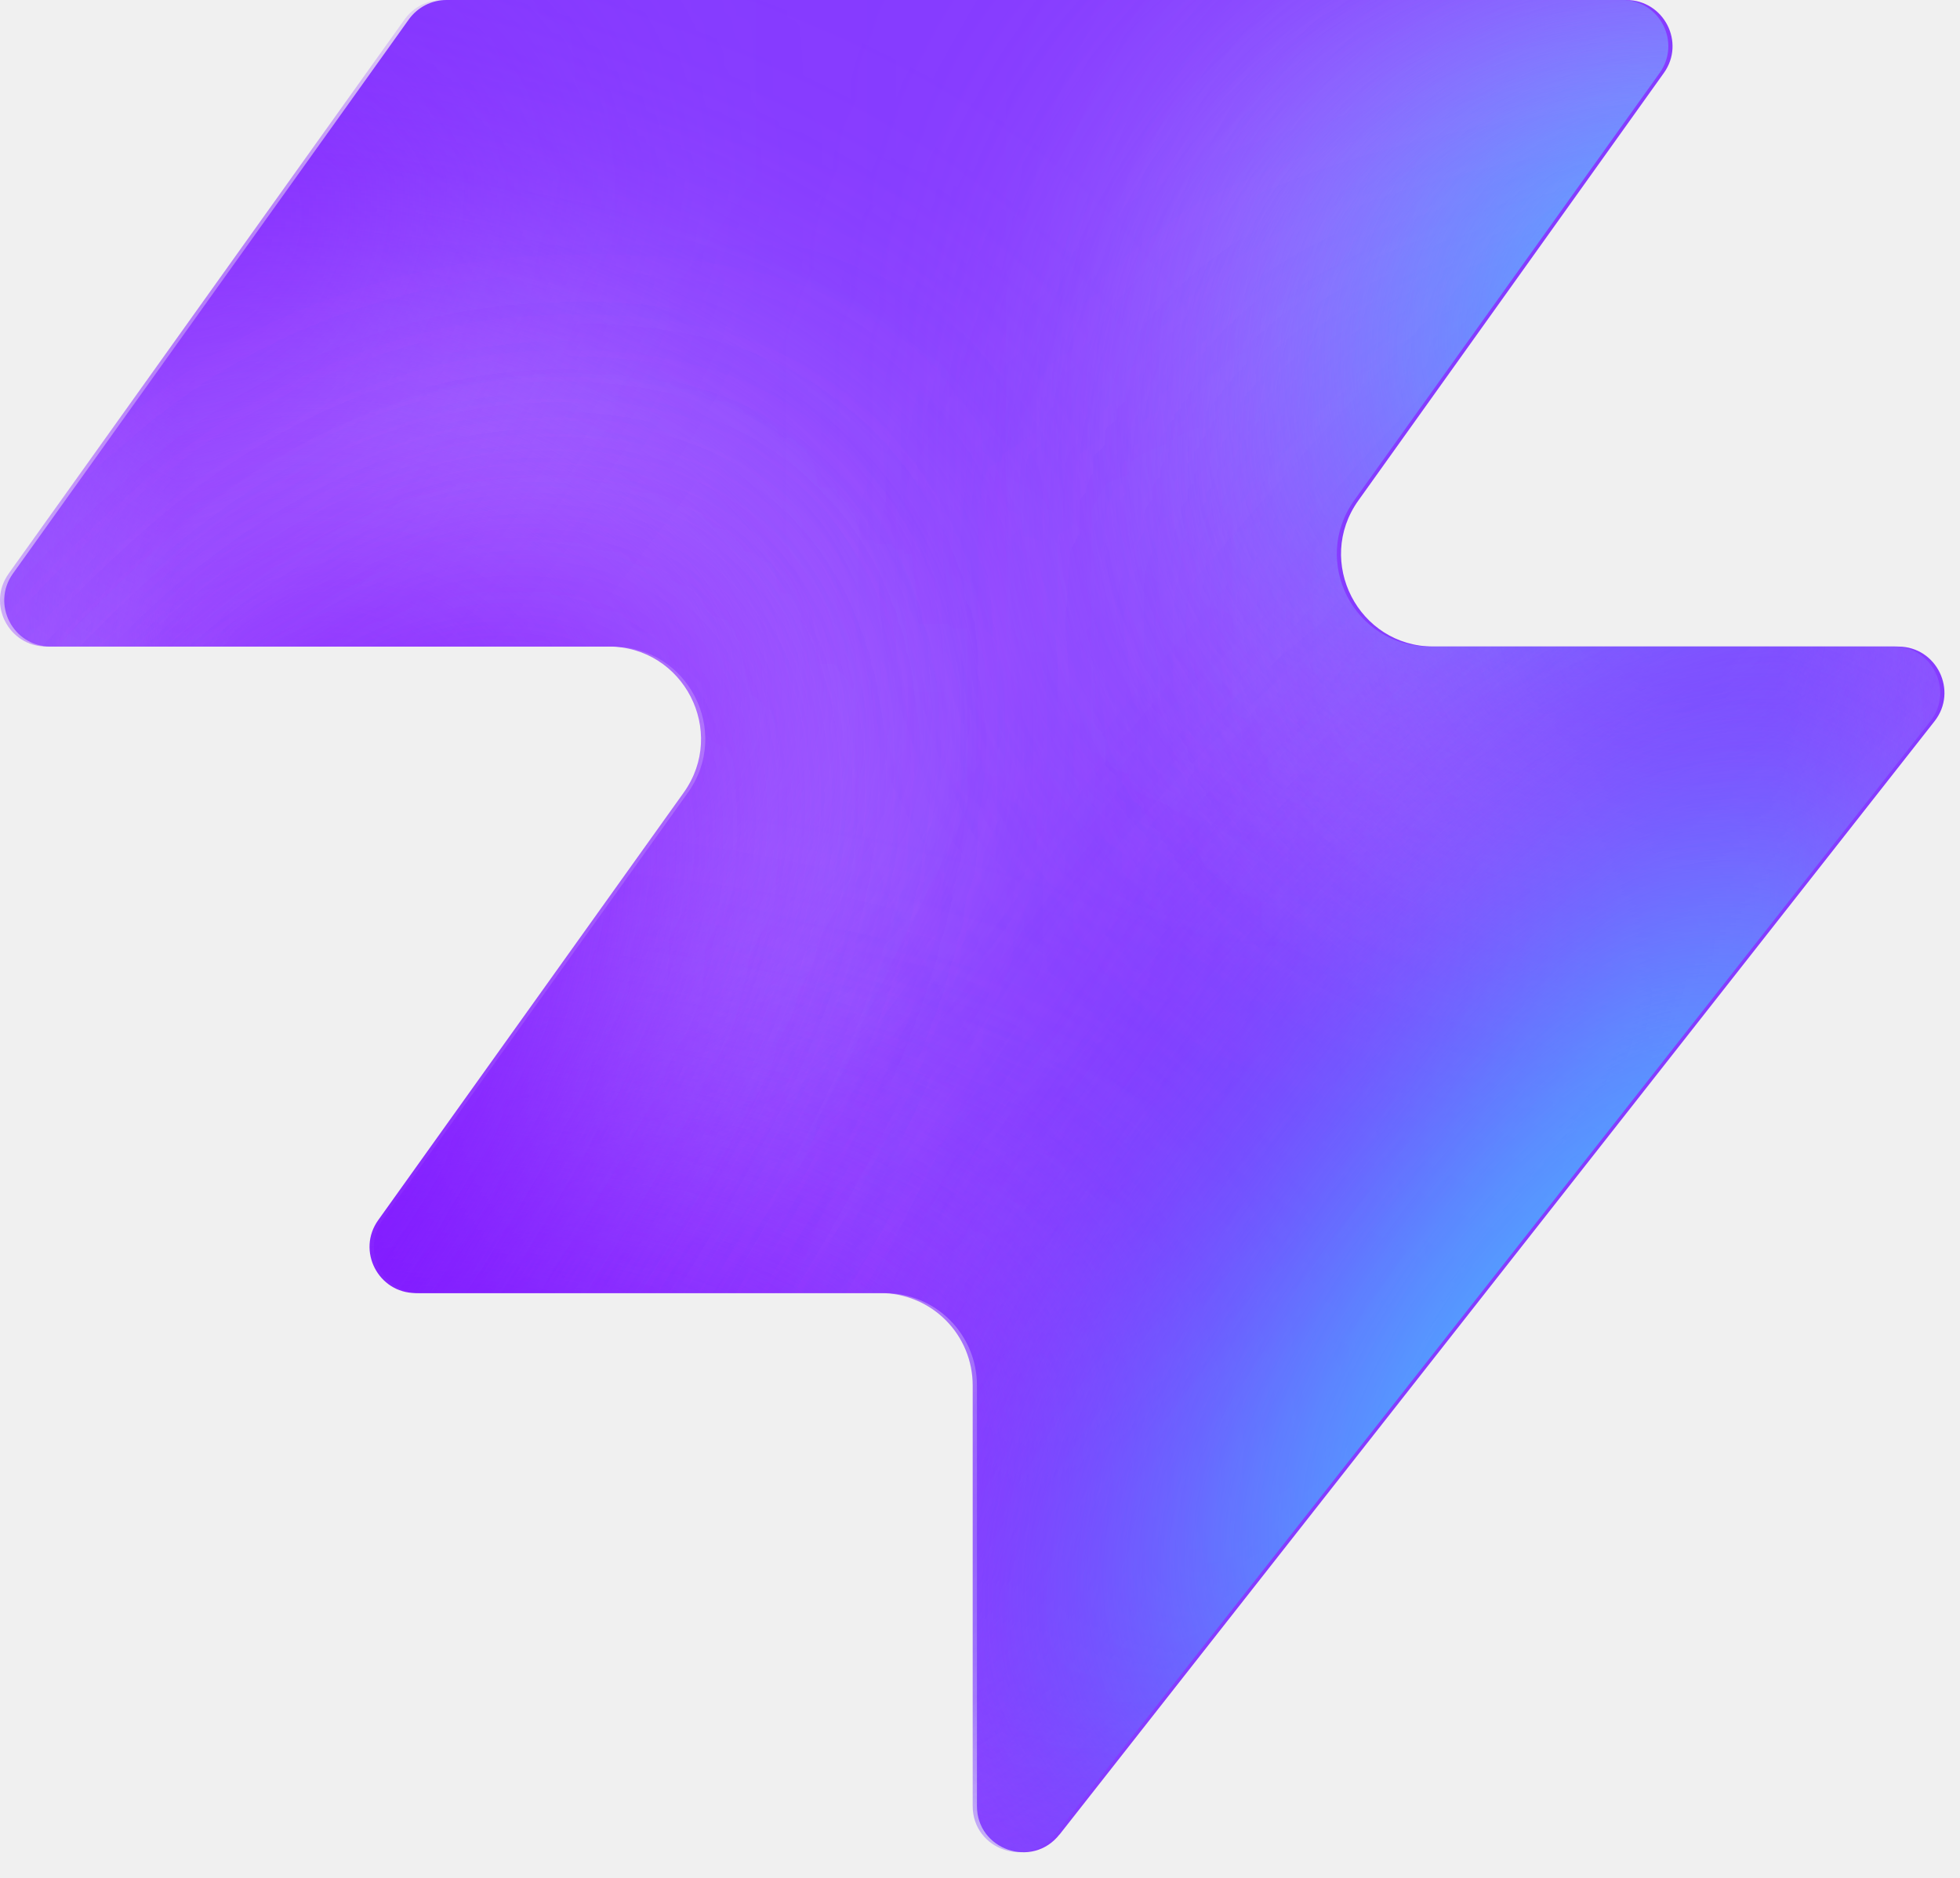
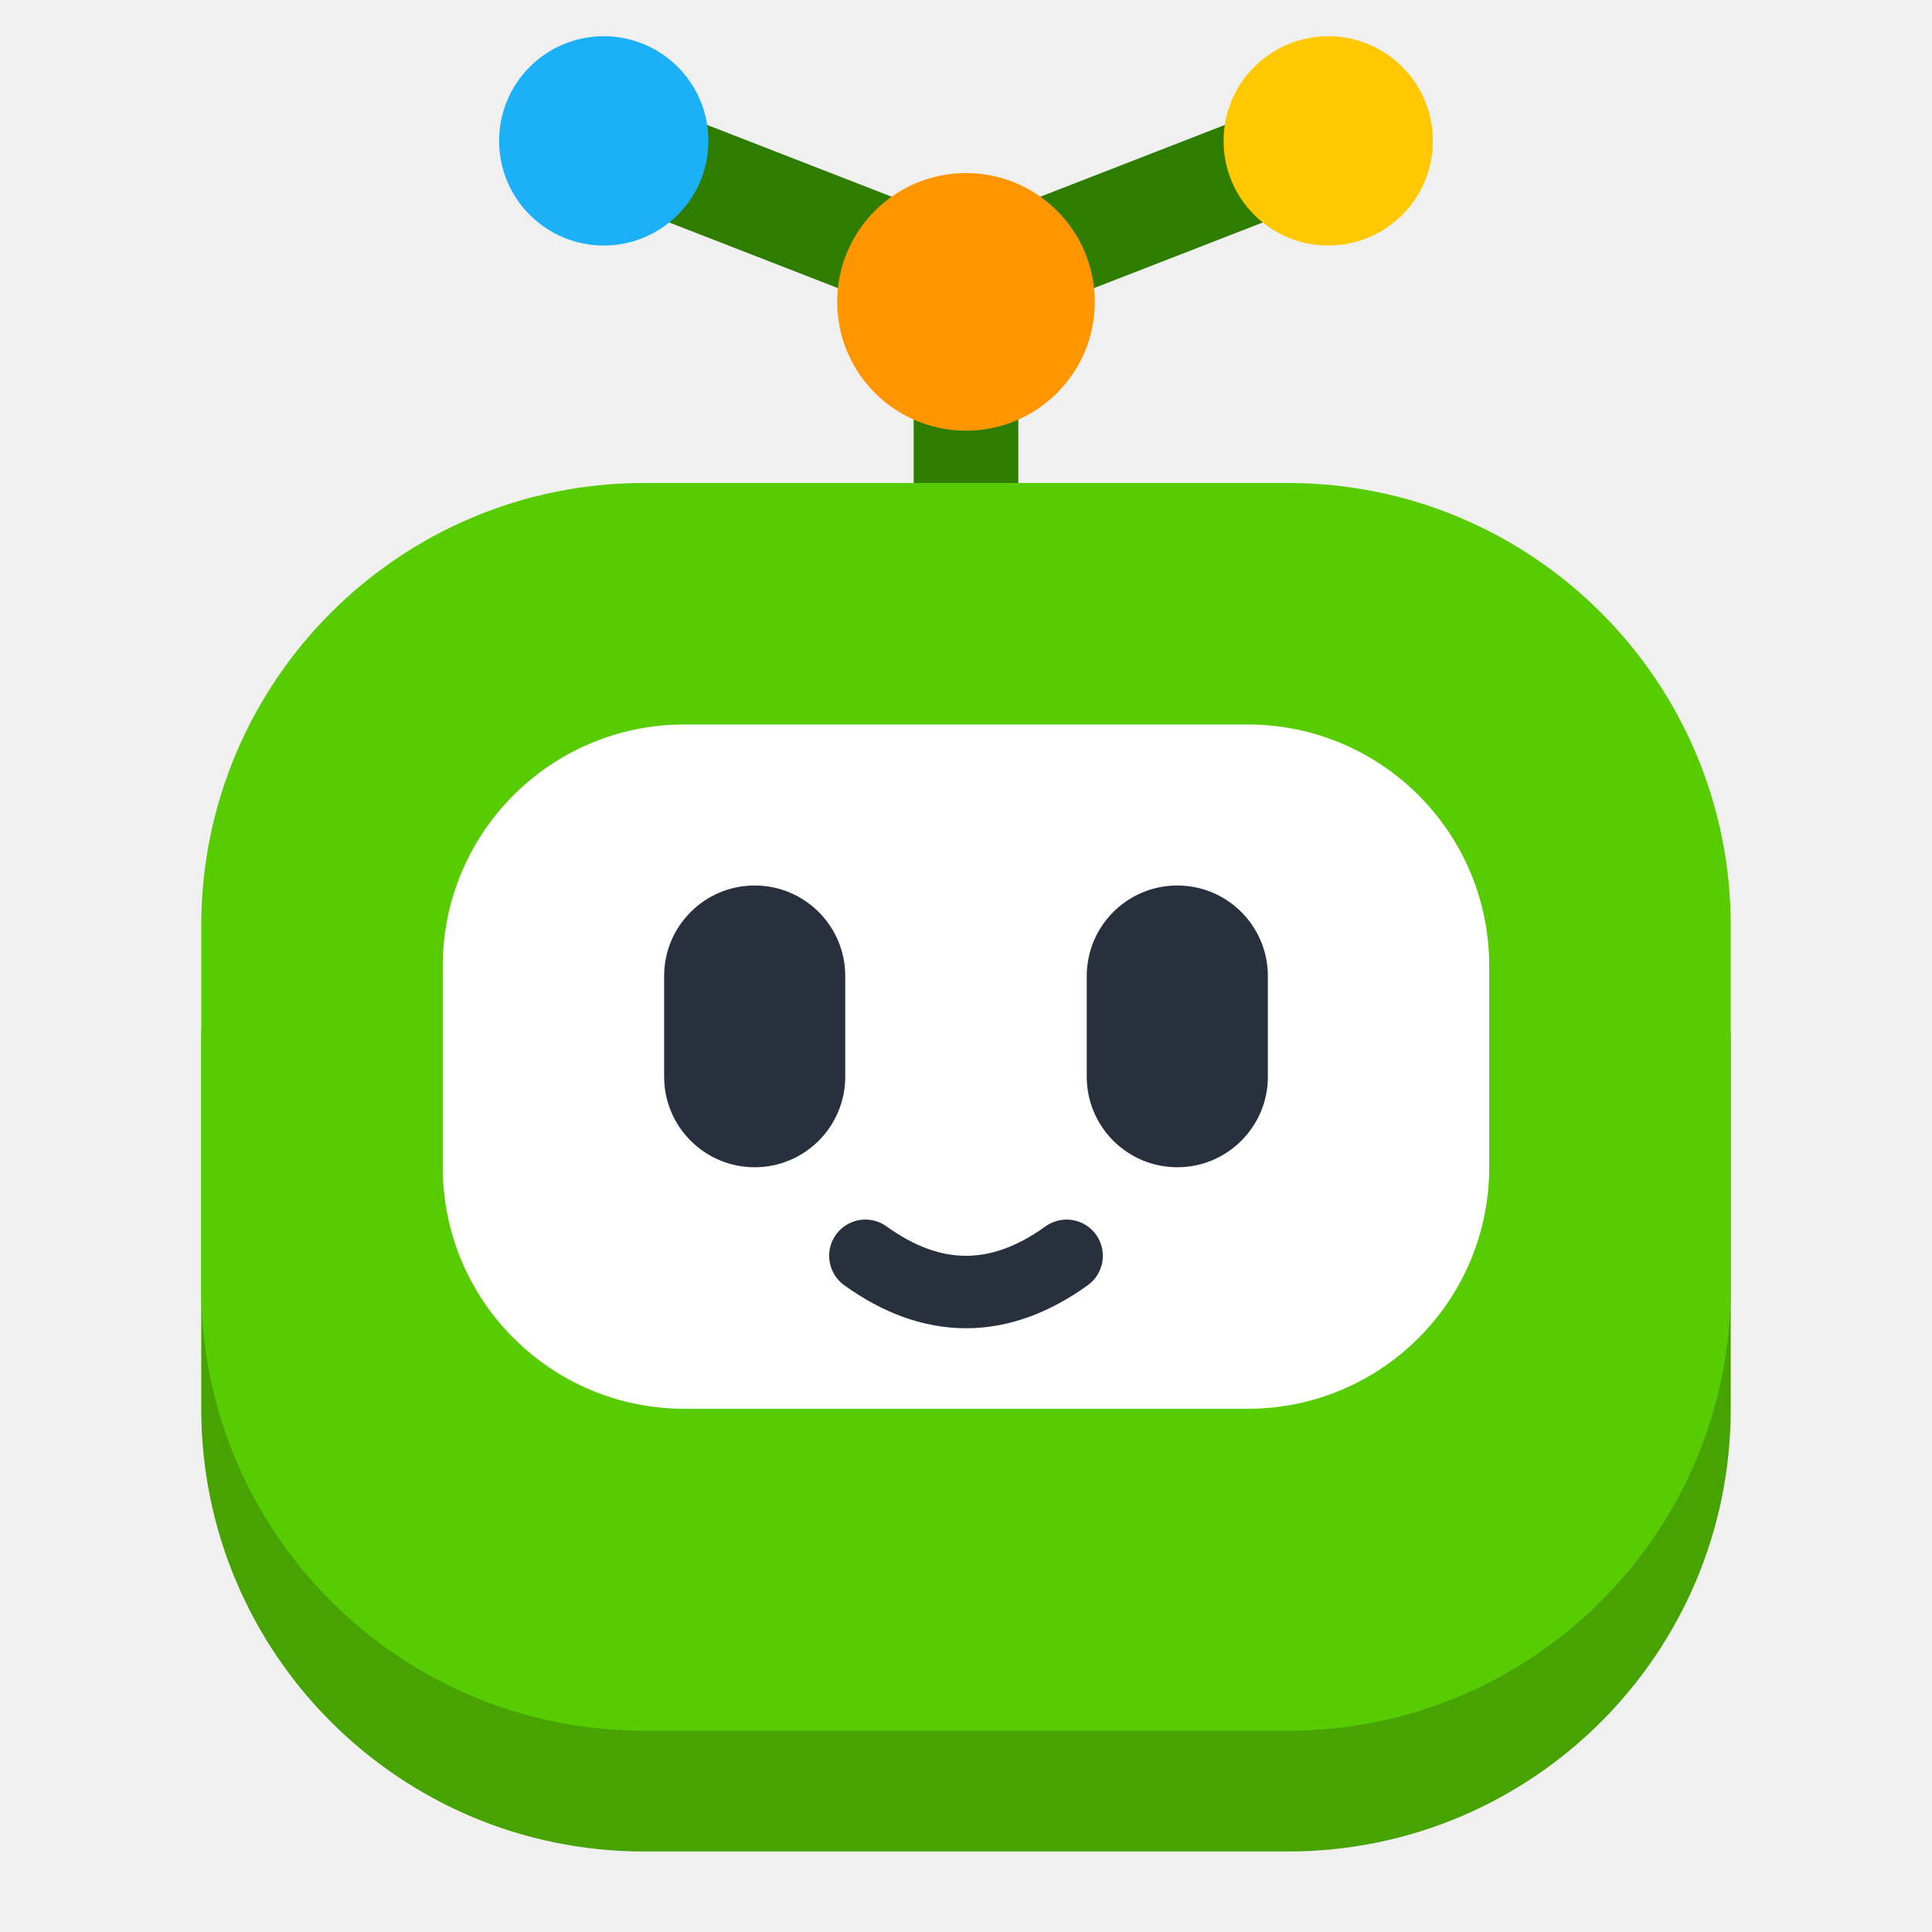
- <svg xmlns="http://www.w3.org/2000/svg" width="48" height="46" fill="none" viewBox="0 0 48 46">
-   <path fill="#863bff" d="M25.946 44.938c-.664.845-2.021.375-2.021-.698V33.937a2.26 2.26 0 0 0-2.262-2.262H10.287c-.92 0-1.456-1.04-.92-1.788l7.48-10.471c1.07-1.497 0-3.578-1.842-3.578H1.237c-.92 0-1.456-1.04-.92-1.788L10.013.474c.214-.297.556-.474.92-.474h28.894c.92 0 1.456 1.04.92 1.788l-7.48 10.471c-1.07 1.498 0 3.579 1.842 3.579h11.377c.943 0 1.473 1.088.89 1.83L25.947 44.94z" style="fill:#863bff;fill:color(display-p3 .525 .23 1);fill-opacity:1" />
-   <mask id="a" width="48" height="46" x="0" y="0" maskUnits="userSpaceOnUse" style="mask-type:alpha">
-     <path fill="#000" d="M25.842 44.938c-.664.844-2.021.375-2.021-.698V33.937a2.26 2.26 0 0 0-2.262-2.262H10.183c-.92 0-1.456-1.04-.92-1.788l7.48-10.471c1.07-1.498 0-3.579-1.842-3.579H1.133c-.92 0-1.456-1.04-.92-1.787L9.91.473c.214-.297.556-.474.92-.474h28.894c.92 0 1.456 1.04.92 1.788l-7.48 10.471c-1.07 1.498 0 3.578 1.842 3.578h11.377c.943 0 1.473 1.088.89 1.832L25.843 44.94z" style="fill:#000;fill-opacity:1" />
-   </mask>
-   <g mask="url(#a)">
-     <g filter="url(#b)">
-       <ellipse cx="5.508" cy="14.704" fill="#ede6ff" rx="5.508" ry="14.704" style="fill:#ede6ff;fill:color(display-p3 .927 .903 1);fill-opacity:1" transform="matrix(.00324 1 1 -.00324 -4.47 31.516)" />
-     </g>
-     <g filter="url(#c)">
-       <ellipse cx="10.399" cy="29.851" fill="#ede6ff" rx="10.399" ry="29.851" style="fill:#ede6ff;fill:color(display-p3 .927 .903 1);fill-opacity:1" transform="matrix(.00324 1 1 -.00324 -39.328 7.883)" />
-     </g>
-     <g filter="url(#d)">
-       <ellipse cx="5.508" cy="30.487" fill="#7e14ff" rx="5.508" ry="30.487" style="fill:#7e14ff;fill:color(display-p3 .492 .077 1);fill-opacity:1" transform="rotate(89.814 -25.913 -14.639)scale(1 -1)" />
-     </g>
-     <g filter="url(#e)">
-       <ellipse cx="5.508" cy="30.599" fill="#7e14ff" rx="5.508" ry="30.599" style="fill:#7e14ff;fill:color(display-p3 .492 .077 1);fill-opacity:1" transform="rotate(89.814 -32.644 -3.334)scale(1 -1)" />
-     </g>
-     <g filter="url(#f)">
-       <ellipse cx="5.508" cy="30.599" fill="#7e14ff" rx="5.508" ry="30.599" style="fill:#7e14ff;fill:color(display-p3 .492 .077 1);fill-opacity:1" transform="matrix(.00324 1 1 -.00324 -34.34 30.47)" />
-     </g>
-     <g filter="url(#g)">
-       <ellipse cx="14.072" cy="22.078" fill="#ede6ff" rx="14.072" ry="22.078" style="fill:#ede6ff;fill:color(display-p3 .927 .903 1);fill-opacity:1" transform="rotate(93.35 24.506 48.493)scale(-1 1)" />
-     </g>
-     <g filter="url(#h)">
-       <ellipse cx="3.47" cy="21.501" fill="#7e14ff" rx="3.47" ry="21.501" style="fill:#7e14ff;fill:color(display-p3 .492 .077 1);fill-opacity:1" transform="rotate(89.009 28.708 47.59)scale(-1 1)" />
-     </g>
-     <g filter="url(#i)">
-       <ellipse cx="3.47" cy="21.501" fill="#7e14ff" rx="3.47" ry="21.501" style="fill:#7e14ff;fill:color(display-p3 .492 .077 1);fill-opacity:1" transform="rotate(89.009 28.708 47.59)scale(-1 1)" />
-     </g>
-     <g filter="url(#j)">
-       <ellipse cx=".387" cy="8.972" fill="#7e14ff" rx="4.407" ry="29.108" style="fill:#7e14ff;fill:color(display-p3 .492 .077 1);fill-opacity:1" transform="rotate(39.51 .387 8.972)" />
-     </g>
-     <g filter="url(#k)">
-       <ellipse cx="47.523" cy="-6.092" fill="#7e14ff" rx="4.407" ry="29.108" style="fill:#7e14ff;fill:color(display-p3 .492 .077 1);fill-opacity:1" transform="rotate(37.892 47.523 -6.092)" />
-     </g>
-     <g filter="url(#l)">
-       <ellipse cx="41.412" cy="6.333" fill="#47bfff" rx="5.971" ry="9.665" style="fill:#47bfff;fill:color(display-p3 .28 .748 1);fill-opacity:1" transform="rotate(37.892 41.412 6.333)" />
-     </g>
-     <g filter="url(#m)">
-       <ellipse cx="-1.879" cy="38.332" fill="#7e14ff" rx="4.407" ry="29.108" style="fill:#7e14ff;fill:color(display-p3 .492 .077 1);fill-opacity:1" transform="rotate(37.892 -1.88 38.332)" />
-     </g>
-     <g filter="url(#n)">
-       <ellipse cx="-1.879" cy="38.332" fill="#7e14ff" rx="4.407" ry="29.108" style="fill:#7e14ff;fill:color(display-p3 .492 .077 1);fill-opacity:1" transform="rotate(37.892 -1.88 38.332)" />
-     </g>
-     <g filter="url(#o)">
-       <ellipse cx="35.651" cy="29.907" fill="#7e14ff" rx="4.407" ry="29.108" style="fill:#7e14ff;fill:color(display-p3 .492 .077 1);fill-opacity:1" transform="rotate(37.892 35.651 29.907)" />
-     </g>
-     <g filter="url(#p)">
-       <ellipse cx="38.418" cy="32.4" fill="#47bfff" rx="5.971" ry="15.297" style="fill:#47bfff;fill:color(display-p3 .28 .748 1);fill-opacity:1" transform="rotate(37.892 38.418 32.4)" />
-     </g>
-   </g>
-   <defs>
-     <filter id="b" width="60.045" height="41.654" x="-19.77" y="16.149" color-interpolation-filters="sRGB" filterUnits="userSpaceOnUse">
-       <feFlood flood-opacity="0" result="BackgroundImageFix" />
-       <feBlend in="SourceGraphic" in2="BackgroundImageFix" result="shape" />
-       <feGaussianBlur result="effect1_foregroundBlur_2002_17158" stdDeviation="7.659" />
-     </filter>
-     <filter id="c" width="90.34" height="51.437" x="-54.613" y="-7.533" color-interpolation-filters="sRGB" filterUnits="userSpaceOnUse">
-       <feFlood flood-opacity="0" result="BackgroundImageFix" />
-       <feBlend in="SourceGraphic" in2="BackgroundImageFix" result="shape" />
-       <feGaussianBlur result="effect1_foregroundBlur_2002_17158" stdDeviation="7.659" />
-     </filter>
-     <filter id="d" width="79.355" height="29.4" x="-49.64" y="2.03" color-interpolation-filters="sRGB" filterUnits="userSpaceOnUse">
-       <feFlood flood-opacity="0" result="BackgroundImageFix" />
-       <feBlend in="SourceGraphic" in2="BackgroundImageFix" result="shape" />
-       <feGaussianBlur result="effect1_foregroundBlur_2002_17158" stdDeviation="4.596" />
-     </filter>
-     <filter id="e" width="79.579" height="29.4" x="-45.045" y="20.029" color-interpolation-filters="sRGB" filterUnits="userSpaceOnUse">
-       <feFlood flood-opacity="0" result="BackgroundImageFix" />
-       <feBlend in="SourceGraphic" in2="BackgroundImageFix" result="shape" />
-       <feGaussianBlur result="effect1_foregroundBlur_2002_17158" stdDeviation="4.596" />
-     </filter>
-     <filter id="f" width="79.579" height="29.4" x="-43.513" y="21.178" color-interpolation-filters="sRGB" filterUnits="userSpaceOnUse">
-       <feFlood flood-opacity="0" result="BackgroundImageFix" />
-       <feBlend in="SourceGraphic" in2="BackgroundImageFix" result="shape" />
-       <feGaussianBlur result="effect1_foregroundBlur_2002_17158" stdDeviation="4.596" />
-     </filter>
-     <filter id="g" width="74.749" height="58.852" x="15.756" y="-17.901" color-interpolation-filters="sRGB" filterUnits="userSpaceOnUse">
-       <feFlood flood-opacity="0" result="BackgroundImageFix" />
-       <feBlend in="SourceGraphic" in2="BackgroundImageFix" result="shape" />
-       <feGaussianBlur result="effect1_foregroundBlur_2002_17158" stdDeviation="7.659" />
-     </filter>
-     <filter id="h" width="61.377" height="25.362" x="23.548" y="2.284" color-interpolation-filters="sRGB" filterUnits="userSpaceOnUse">
-       <feFlood flood-opacity="0" result="BackgroundImageFix" />
-       <feBlend in="SourceGraphic" in2="BackgroundImageFix" result="shape" />
-       <feGaussianBlur result="effect1_foregroundBlur_2002_17158" stdDeviation="4.596" />
-     </filter>
-     <filter id="i" width="61.377" height="25.362" x="23.548" y="2.284" color-interpolation-filters="sRGB" filterUnits="userSpaceOnUse">
-       <feFlood flood-opacity="0" result="BackgroundImageFix" />
-       <feBlend in="SourceGraphic" in2="BackgroundImageFix" result="shape" />
-       <feGaussianBlur result="effect1_foregroundBlur_2002_17158" stdDeviation="4.596" />
-     </filter>
-     <filter id="j" width="56.045" height="63.649" x="-27.636" y="-22.853" color-interpolation-filters="sRGB" filterUnits="userSpaceOnUse">
-       <feFlood flood-opacity="0" result="BackgroundImageFix" />
-       <feBlend in="SourceGraphic" in2="BackgroundImageFix" result="shape" />
-       <feGaussianBlur result="effect1_foregroundBlur_2002_17158" stdDeviation="4.596" />
-     </filter>
-     <filter id="k" width="54.814" height="64.646" x="20.116" y="-38.415" color-interpolation-filters="sRGB" filterUnits="userSpaceOnUse">
-       <feFlood flood-opacity="0" result="BackgroundImageFix" />
-       <feBlend in="SourceGraphic" in2="BackgroundImageFix" result="shape" />
-       <feGaussianBlur result="effect1_foregroundBlur_2002_17158" stdDeviation="4.596" />
-     </filter>
-     <filter id="l" width="33.541" height="35.313" x="24.641" y="-11.323" color-interpolation-filters="sRGB" filterUnits="userSpaceOnUse">
-       <feFlood flood-opacity="0" result="BackgroundImageFix" />
-       <feBlend in="SourceGraphic" in2="BackgroundImageFix" result="shape" />
-       <feGaussianBlur result="effect1_foregroundBlur_2002_17158" stdDeviation="4.596" />
-     </filter>
-     <filter id="m" width="54.814" height="64.646" x="-29.286" y="6.009" color-interpolation-filters="sRGB" filterUnits="userSpaceOnUse">
-       <feFlood flood-opacity="0" result="BackgroundImageFix" />
-       <feBlend in="SourceGraphic" in2="BackgroundImageFix" result="shape" />
-       <feGaussianBlur result="effect1_foregroundBlur_2002_17158" stdDeviation="4.596" />
-     </filter>
-     <filter id="n" width="54.814" height="64.646" x="-29.286" y="6.009" color-interpolation-filters="sRGB" filterUnits="userSpaceOnUse">
-       <feFlood flood-opacity="0" result="BackgroundImageFix" />
-       <feBlend in="SourceGraphic" in2="BackgroundImageFix" result="shape" />
-       <feGaussianBlur result="effect1_foregroundBlur_2002_17158" stdDeviation="4.596" />
-     </filter>
-     <filter id="o" width="54.814" height="64.646" x="8.244" y="-2.416" color-interpolation-filters="sRGB" filterUnits="userSpaceOnUse">
-       <feFlood flood-opacity="0" result="BackgroundImageFix" />
-       <feBlend in="SourceGraphic" in2="BackgroundImageFix" result="shape" />
-       <feGaussianBlur result="effect1_foregroundBlur_2002_17158" stdDeviation="4.596" />
-     </filter>
-     <filter id="p" width="39.409" height="43.623" x="18.713" y="10.588" color-interpolation-filters="sRGB" filterUnits="userSpaceOnUse">
-       <feFlood flood-opacity="0" result="BackgroundImageFix" />
-       <feBlend in="SourceGraphic" in2="BackgroundImageFix" result="shape" />
-       <feGaussianBlur result="effect1_foregroundBlur_2002_17158" stdDeviation="4.596" />
-     </filter>
-   </defs>
+ <svg xmlns="http://www.w3.org/2000/svg" viewBox="0 0 48 48">
+   <path d="M24 13V7M24 7 15 3.5M24 7l9-3.5" stroke="#2f7d00" stroke-width="2.6" stroke-linecap="round" fill="none" />
+   <circle cx="15" cy="3.5" r="2.6" fill="#1cb0f6" />
+   <circle cx="33" cy="3.5" r="2.6" fill="#ffc800" />
+   <circle cx="24" cy="7.5" r="3.2" fill="#ff9600" />
+   <rect x="5" y="15" width="38" height="31" rx="11" fill="#46a302" />
+   <rect x="5" y="12" width="38" height="31" rx="11" fill="#58cc02" />
+   <rect x="11" y="18" width="26" height="17" rx="6" fill="#fff" />
+   <rect x="16.5" y="22" width="4.5" height="7" rx="2.25" fill="#29303d" />
+   <rect x="27" y="22" width="4.5" height="7" rx="2.25" fill="#29303d" />
+   <path d="M21.5 31.2q2.5 1.8 5 0" stroke="#29303d" stroke-width="1.8" stroke-linecap="round" fill="none" />
</svg>
